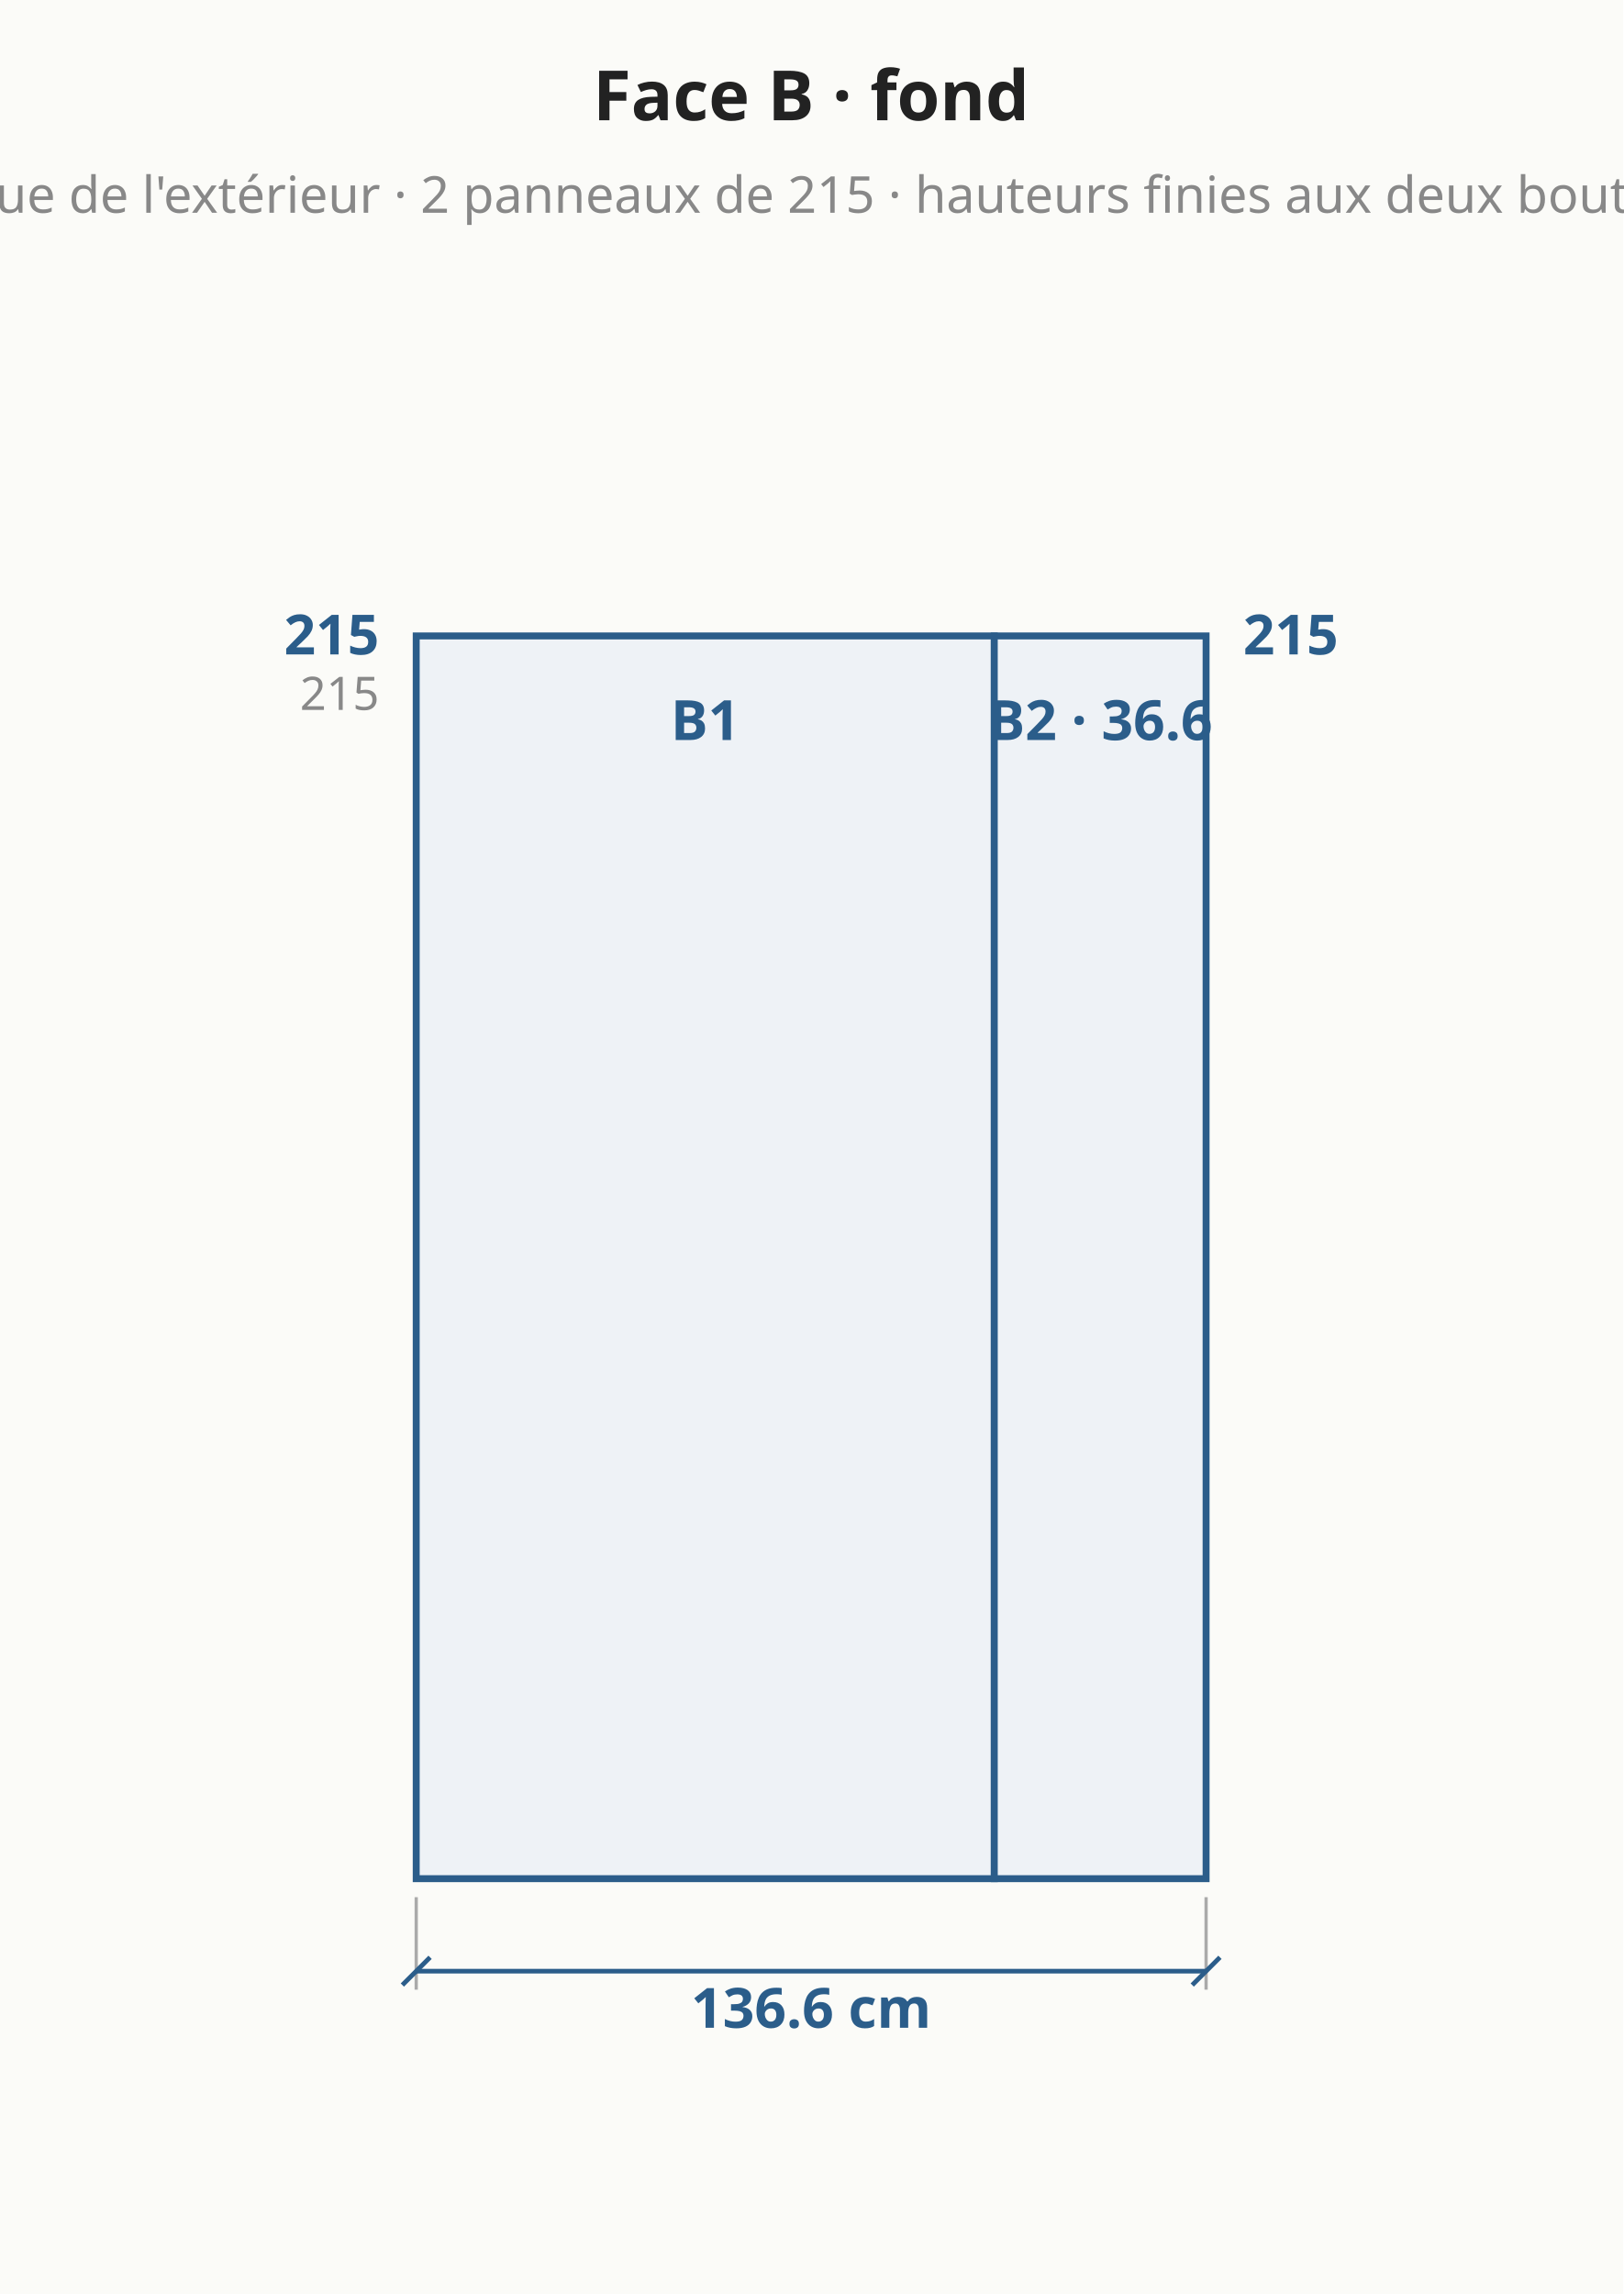
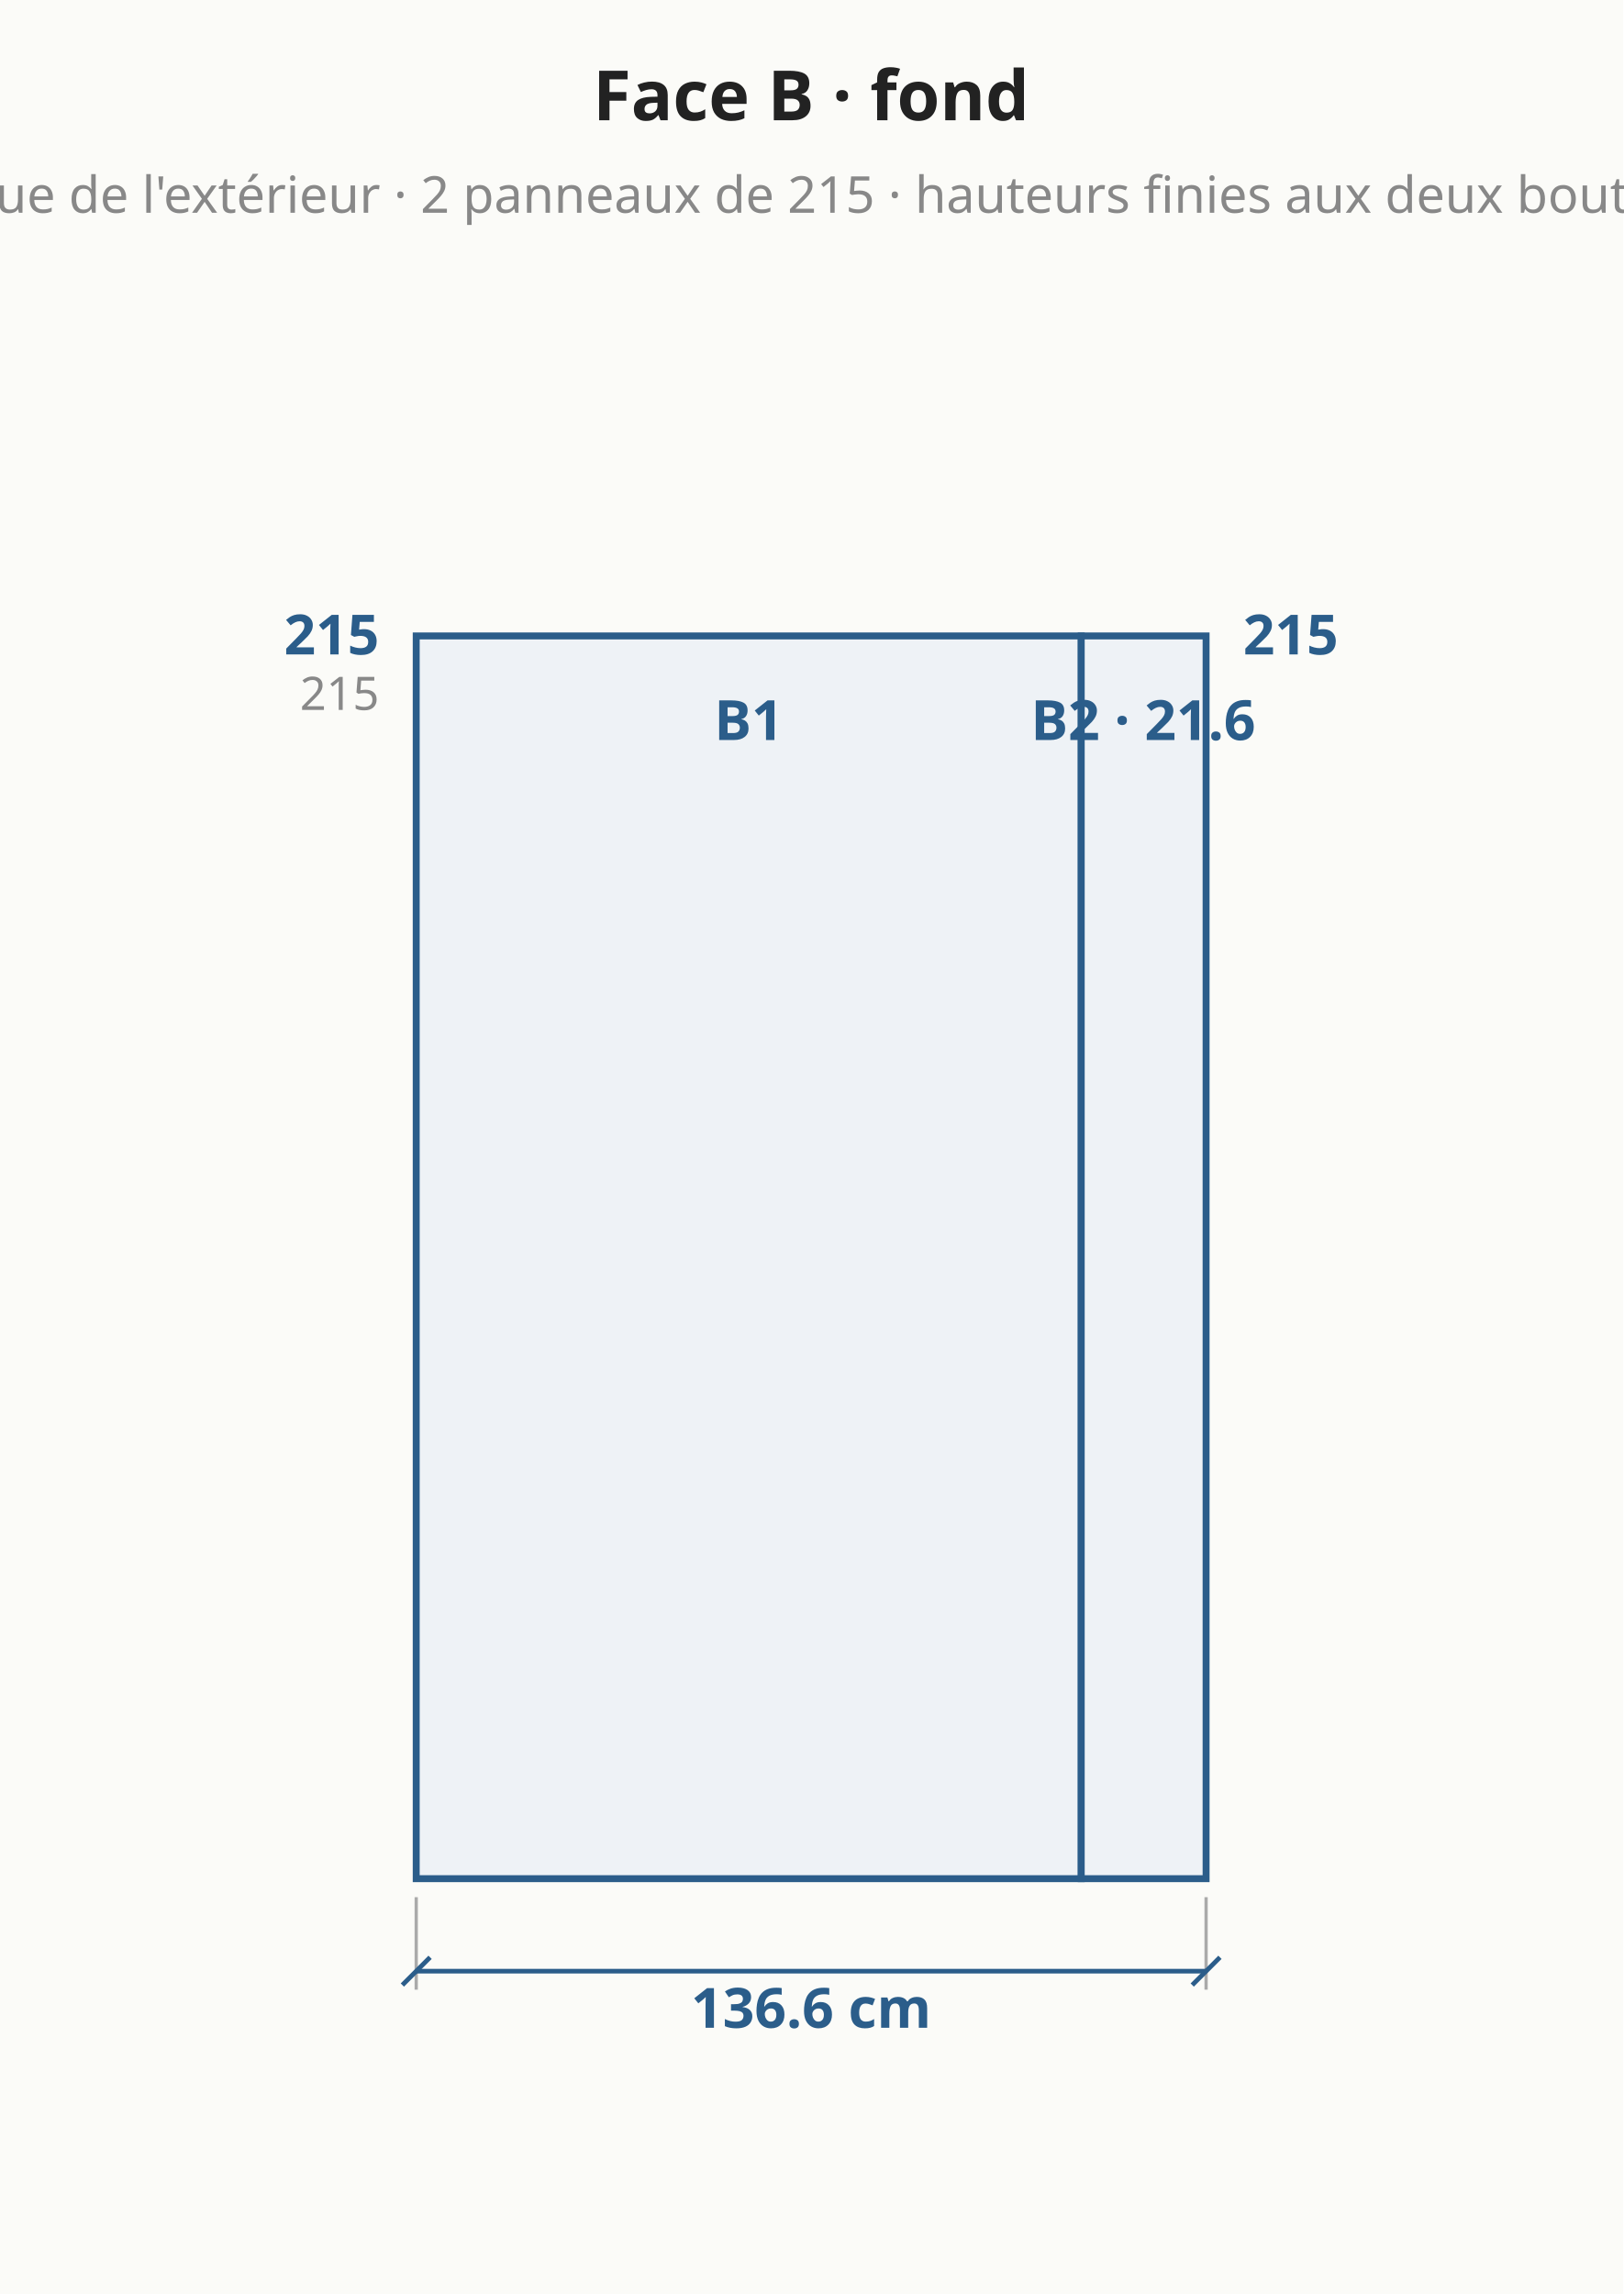
<svg xmlns="http://www.w3.org/2000/svg" viewBox="0 0 351 496" font-family="system-ui,sans-serif" font-size="13">
  <rect width="351" height="496" fill="#fbfbf8" />
-   <polygon points="90.0,406.2 215.0,406.2 215.0,137.5 90.0,137.5" fill="#eef2f6" stroke="#2b5d8a" stroke-width="1.5" />
-   <text x="152.5" y="160.0" text-anchor="middle" fill="#2b5d8a" font-size="12" font-weight="bold">B1</text>
-   <polygon points="215.0,406.2 260.8,406.2 260.8,137.5 215.0,137.5" fill="#eef2f6" stroke="#2b5d8a" stroke-width="1.5" />
-   <text x="237.9" y="160.0" text-anchor="middle" fill="#2b5d8a" font-size="12" font-weight="bold">B2 · 36.6</text>
+   <polygon points="90.0,406.2 233.8,406.2 233.8,137.5 90.0,137.5" fill="#eef2f6" stroke="#2b5d8a" stroke-width="1.5" />
+   <text x="161.9" y="160.0" text-anchor="middle" fill="#2b5d8a" font-size="12" font-weight="bold">B1</text>
+   <polygon points="233.8,406.2 260.8,406.2 260.8,137.5 233.8,137.5" fill="#eef2f6" stroke="#2b5d8a" stroke-width="1.5" />
+   <text x="247.2" y="160.0" text-anchor="middle" fill="#2b5d8a" font-size="12" font-weight="bold">B2 · 21.6</text>
  <line x1="90.0" y1="410.2" x2="90.0" y2="430.2" stroke="#aaa" stroke-width="0.7" />
  <line x1="260.8" y1="410.2" x2="260.8" y2="430.2" stroke="#aaa" stroke-width="0.7" />
  <line x1="90.0" y1="426.2" x2="260.8" y2="426.2" stroke="#2b5d8a" stroke-width="1" />
  <line x1="87.0" y1="429.2" x2="93.0" y2="423.2" stroke="#2b5d8a" stroke-width="1" />
  <line x1="257.8" y1="429.2" x2="263.8" y2="423.2" stroke="#2b5d8a" stroke-width="1" />
  <text x="175.4" y="434.2" text-anchor="middle" dominant-baseline="middle" fill="#2b5d8a" font-size="12" font-weight="bold" transform="rotate(0.0 175.4 434.2)">136.6 cm</text>
  <text x="82.0" y="141.5" text-anchor="end" fill="#2b5d8a" font-size="12" font-weight="bold">215</text>
  <text x="268.8" y="141.5" text-anchor="start" fill="#2b5d8a" font-size="12" font-weight="bold">215</text>
  <text x="82.0" y="153.5" text-anchor="end" fill="#888" font-size="10" font-weight="normal">215</text>
  <text x="175.4" y="26.0" text-anchor="middle" fill="#222" font-size="15" font-weight="bold">Face B · fond</text>
  <text x="175.4" y="46.0" text-anchor="middle" fill="#888" font-size="11" font-weight="normal">vue de l'extérieur · 2 panneaux de 215 · hauteurs finies aux deux bouts</text>
</svg>
